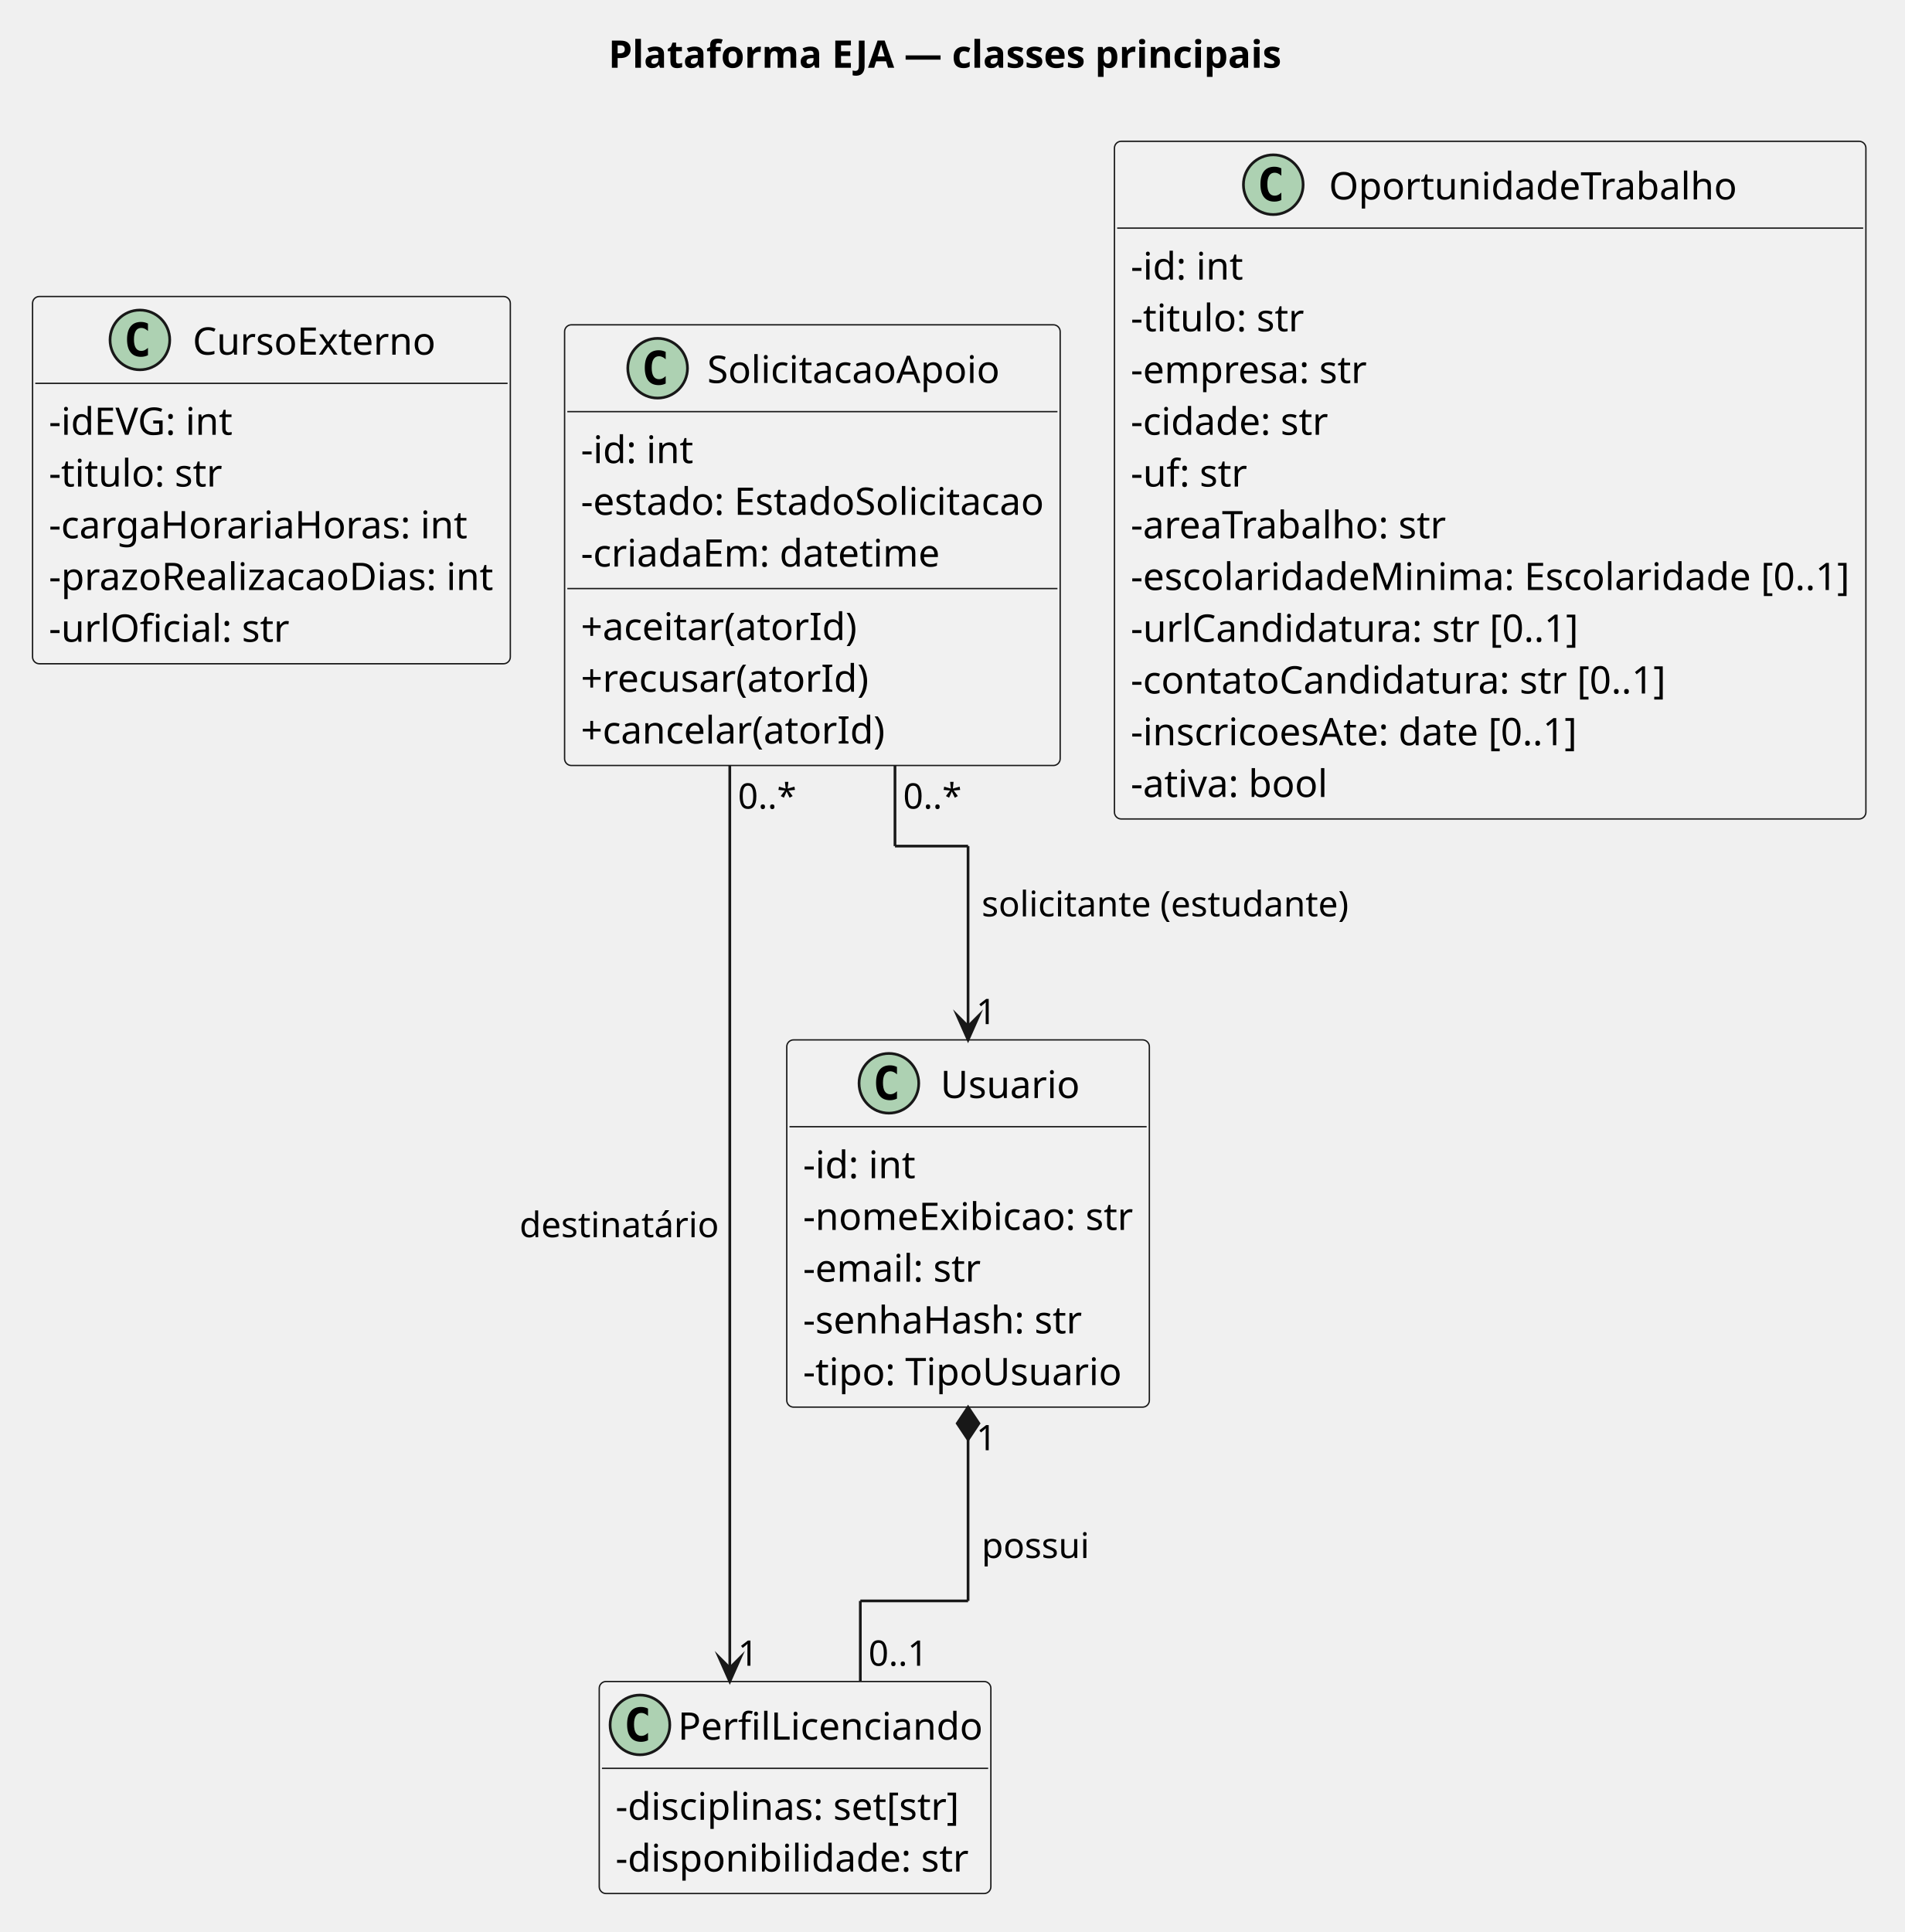
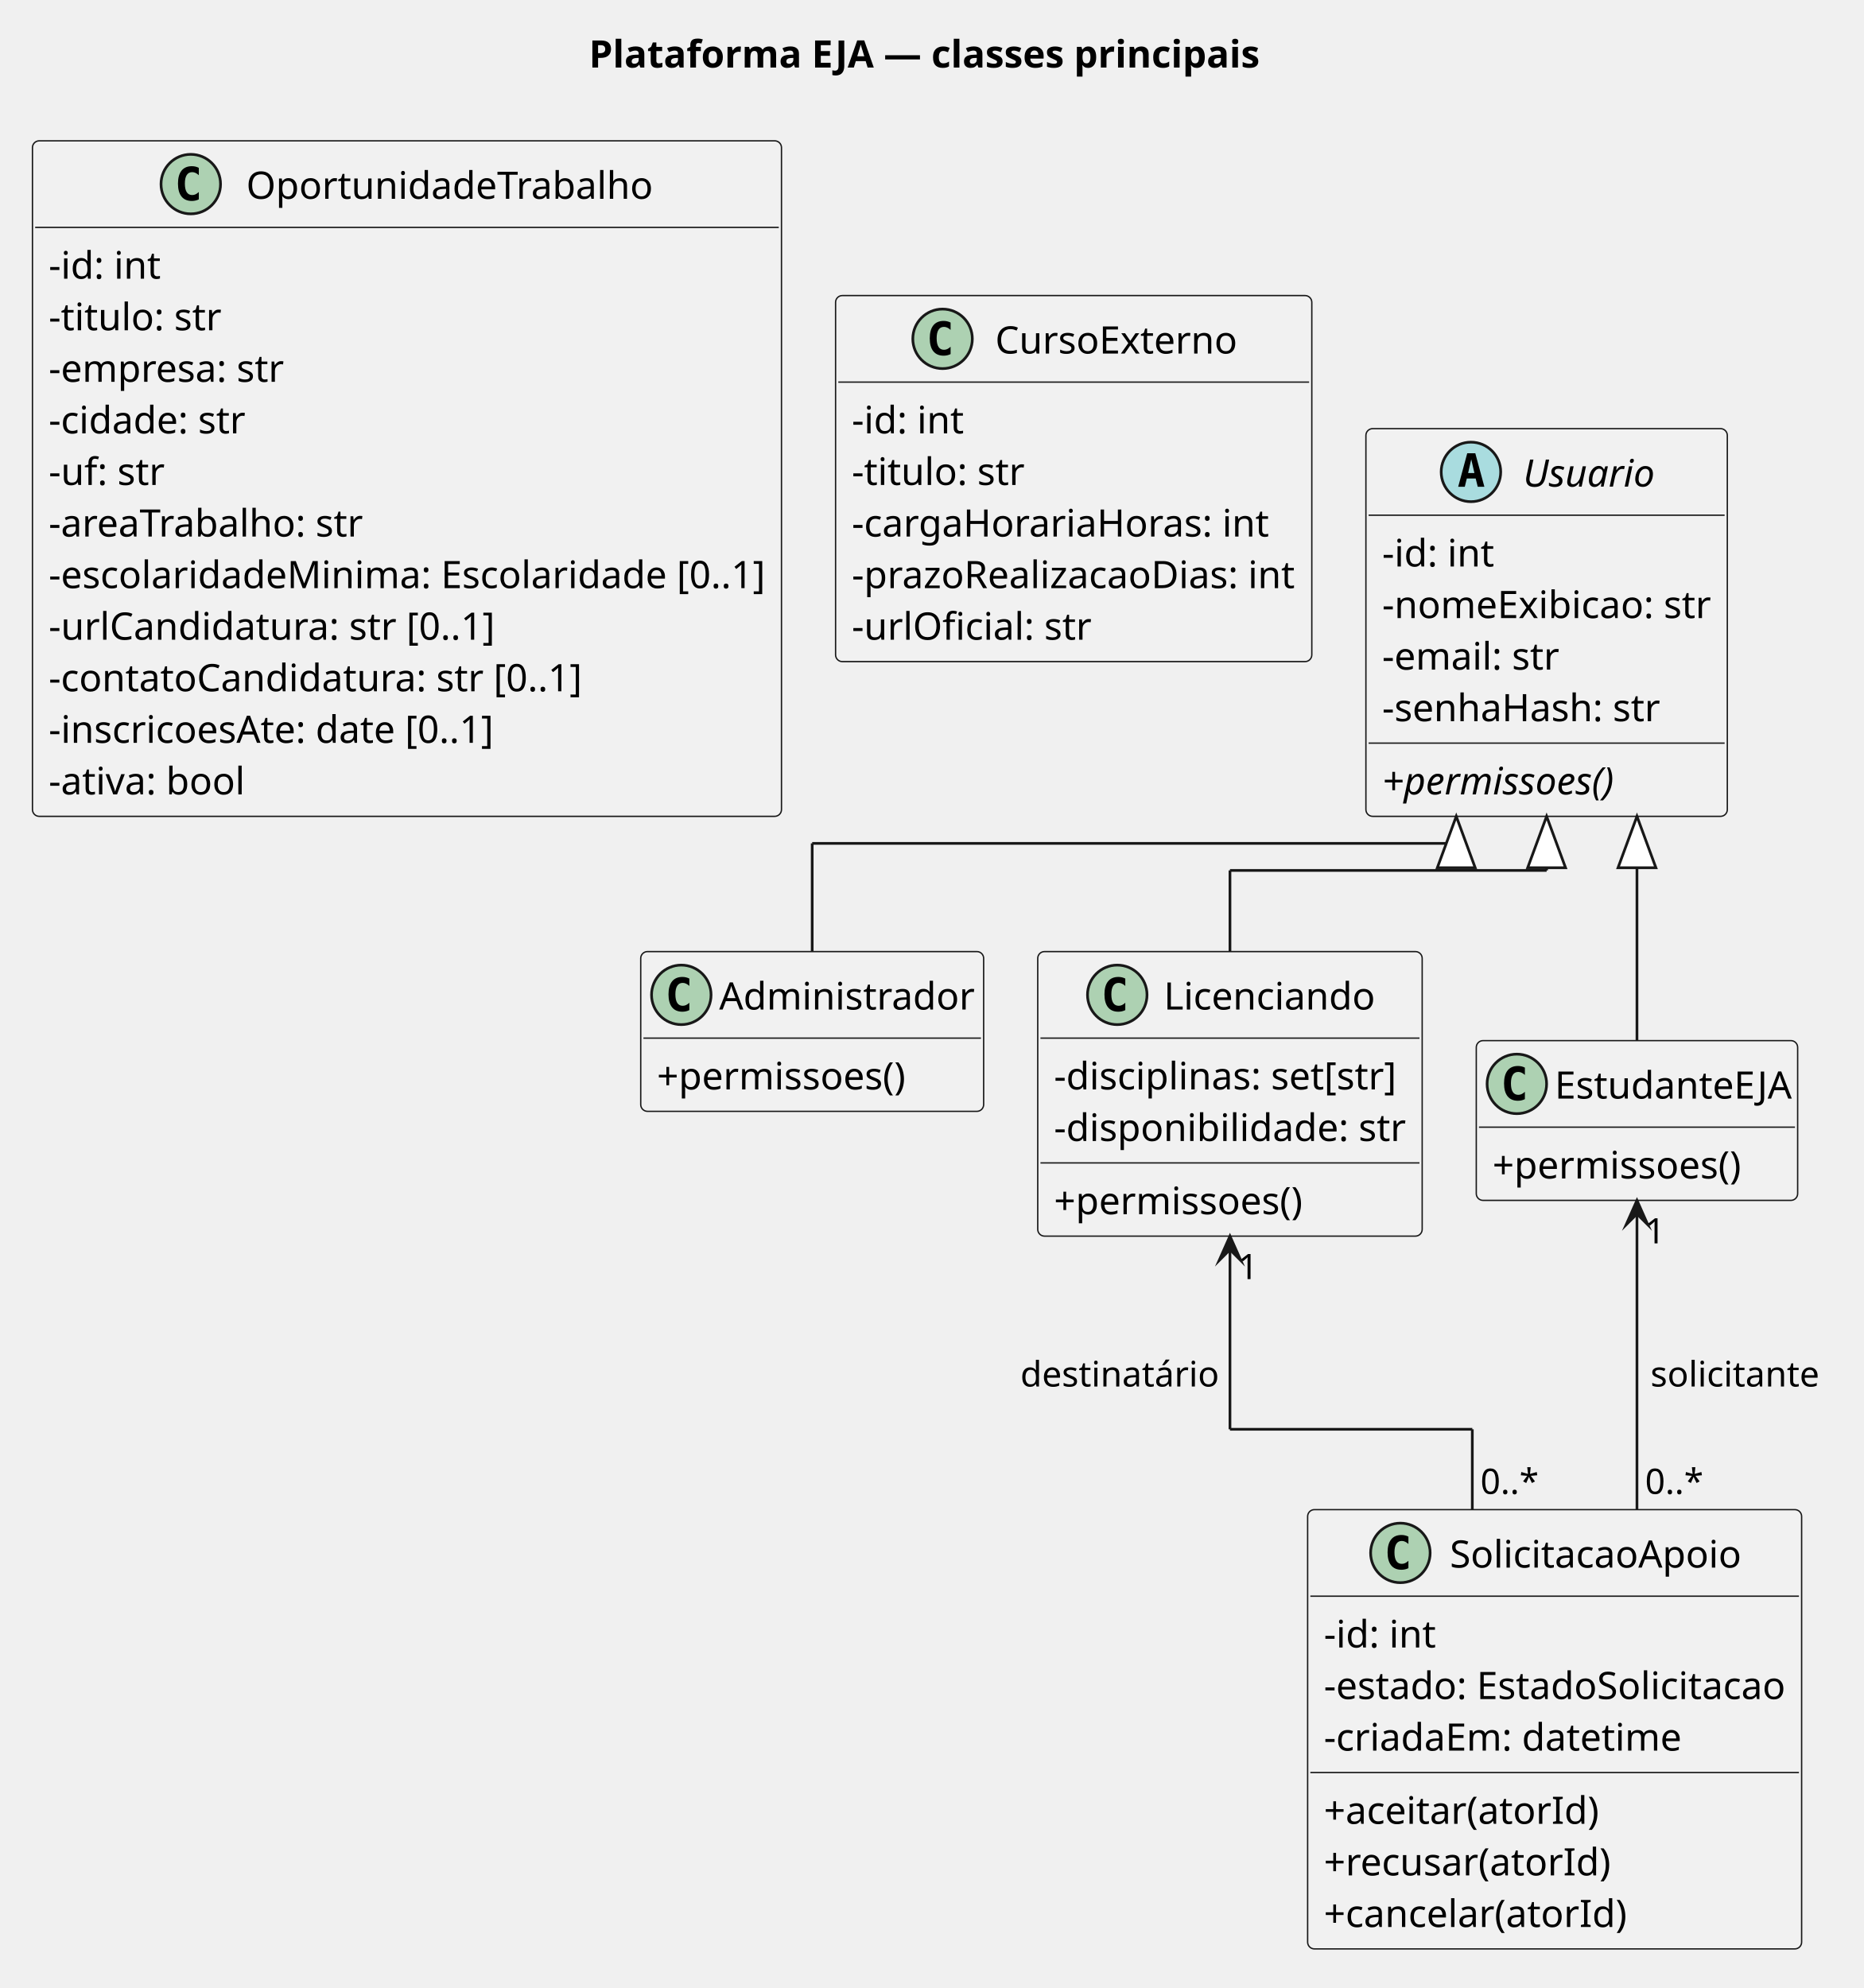
- <svg xmlns="http://www.w3.org/2000/svg" version="1.1" data-diagram-type="CLASS" style="width:702px;height:712px;background:#FFFFFF;" width="702px" height="712px" viewBox="0 0 702 712" zoomAndPan="magnify" preserveAspectRatio="none" contentStyleType="text/css">
+ <svg xmlns="http://www.w3.org/2000/svg" version="1.1" data-diagram-type="CLASS" style="width:689px;height:735px;background:#FFFFFF;" width="689px" height="735px" viewBox="0 0 689 735" zoomAndPan="magnify" preserveAspectRatio="none" contentStyleType="text/css">
  <defs />
  <g font-family="sans-serif" lengthAdjust="spacing">
    <g class="title" data-source-line="2">
-       <text x="224.231" y="24.966" fill="#000" font-size="14" textLength="247.155" font-weight="700">Plataforma EJA — classes principais</text>
+       <text x="217.742" y="24.966" fill="#000" font-size="14" textLength="247.155" font-weight="700">Plataforma EJA — classes principais</text>
    </g>
    <g class="entity" data-qualified-name="Usuario" id="ent0001" data-source-line="7">
-       <rect x="289.942" y="383.227" width="133.618" height="135.34" fill="#F1F1F1" style="stroke:#181818;stroke-width:0.5;" rx="2.5" ry="2.5" />
-       <ellipse cx="327.581" cy="399.227" rx="11" ry="11" fill="#ADD1B2" style="stroke:#181818;stroke-width:1;" />
-       <path d="M330.55,404.868 Q329.972,405.165 329.331,405.305 Q328.69,405.461 327.987,405.461 Q325.487,405.461 324.159,403.821 Q322.847,402.165 322.847,399.04 Q322.847,395.915 324.159,394.258 Q325.487,392.602 327.987,392.602 Q328.69,392.602 329.331,392.758 Q329.987,392.915 330.55,393.211 L330.55,395.93 Q329.925,395.352 329.331,395.086 Q328.737,394.805 328.112,394.805 Q326.768,394.805 326.081,395.883 Q325.393,396.946 325.393,399.04 Q325.393,401.133 326.081,402.211 Q326.768,403.274 328.112,403.274 Q328.737,403.274 329.331,403.008 Q329.925,402.727 330.55,402.149 L330.55,404.868 Z " fill="#000" />
-       <text x="346.612" y="404.659" fill="#000" font-size="14" textLength="51.31">Usuario</text>
-       <line x1="290.942" y1="415.227" x2="422.56" y2="415.227" style="stroke:#181818;stroke-width:0.5;" />
-       <text x="295.942" y="434.193" fill="#000" font-size="14" textLength="41.44">-id: int</text>
-       <text x="295.942" y="453.261" fill="#000" font-size="14" textLength="121.618">-nomeExibicao: str</text>
-       <text x="295.942" y="472.329" fill="#000" font-size="14" textLength="65.506">-email: str</text>
-       <text x="295.942" y="491.397" fill="#000" font-size="14" textLength="102.788">-senhaHash: str</text>
-       <text x="295.942" y="510.465" fill="#000" font-size="14" textLength="117.432">-tipo: TipoUsuario</text>
+       <rect x="504.986" y="158.475" width="133.618" height="143.34" fill="#F1F1F1" style="stroke:#181818;stroke-width:0.5;" rx="2.5" ry="2.5" />
+       <ellipse cx="543.822" cy="174.475" rx="11" ry="11" fill="#A9DCDF" style="stroke:#181818;stroke-width:1;" />
+       <path d="M543.931,169.819 L542.775,174.897 L545.103,174.897 L543.931,169.819 Z M542.447,167.585 L545.431,167.585 L548.791,179.975 L546.337,179.975 L545.572,176.913 L542.291,176.913 L541.541,179.975 L539.103,179.975 L542.447,167.585 Z " fill="#000" />
+       <text x="563.119" y="179.907" fill="#000" font-size="14" textLength="48.65" font-style="italic">Usuario</text>
+       <line x1="505.986" y1="190.475" x2="637.604" y2="190.475" style="stroke:#181818;stroke-width:0.5;" />
+       <text x="510.986" y="209.441" fill="#000" font-size="14" textLength="41.44">-id: int</text>
+       <text x="510.986" y="228.509" fill="#000" font-size="14" textLength="121.618">-nomeExibicao: str</text>
+       <text x="510.986" y="247.577" fill="#000" font-size="14" textLength="65.506">-email: str</text>
+       <text x="510.986" y="266.645" fill="#000" font-size="14" textLength="102.788">-senhaHash: str</text>
+       <line x1="505.986" y1="274.747" x2="637.604" y2="274.747" style="stroke:#181818;stroke-width:0.5;" />
+       <text x="510.986" y="293.713" fill="#000" font-size="14" textLength="85.666" font-style="italic">+permissoes()</text>
    </g>
-     <g class="entity" data-qualified-name="PerfilLicenciando" id="ent0002" data-source-line="15">
-       <rect x="220.835" y="619.685" width="144.322" height="78.136" fill="#F1F1F1" style="stroke:#181818;stroke-width:0.5;" rx="2.5" ry="2.5" />
-       <ellipse cx="235.835" cy="635.685" rx="11" ry="11" fill="#ADD1B2" style="stroke:#181818;stroke-width:1;" />
-       <path d="M238.804,641.325 Q238.226,641.622 237.585,641.763 Q236.945,641.919 236.242,641.919 Q233.742,641.919 232.413,640.278 Q231.101,638.622 231.101,635.497 Q231.101,632.372 232.413,630.716 Q233.742,629.06 236.242,629.06 Q236.945,629.06 237.585,629.216 Q238.242,629.372 238.804,629.669 L238.804,632.388 Q238.179,631.81 237.585,631.544 Q236.992,631.263 236.367,631.263 Q235.023,631.263 234.335,632.341 Q233.648,633.403 233.648,635.497 Q233.648,637.591 234.335,638.669 Q235.023,639.732 236.367,639.732 Q236.992,639.732 237.585,639.466 Q238.179,639.185 238.804,638.607 L238.804,641.325 Z " fill="#000" />
-       <text x="249.835" y="641.117" fill="#000" font-size="14" textLength="112.322">PerfilLicenciando</text>
-       <line x1="221.835" y1="651.685" x2="364.157" y2="651.685" style="stroke:#181818;stroke-width:0.5;" />
-       <text x="226.835" y="670.651" fill="#000" font-size="14" textLength="126.616">-disciplinas: set[str]</text>
-       <text x="226.835" y="689.718" fill="#000" font-size="14" textLength="130.13">-disponibilidade: str</text>
+     <g class="entity" data-qualified-name="EstudanteEJA" id="ent0002" data-source-line="15">
+       <rect x="545.793" y="384.736" width="118.814" height="59.068" fill="#F1F1F1" style="stroke:#181818;stroke-width:0.5;" rx="2.5" ry="2.5" />
+       <ellipse cx="560.793" cy="400.736" rx="11" ry="11" fill="#ADD1B2" style="stroke:#181818;stroke-width:1;" />
+       <path d="M563.761,406.377 Q563.183,406.673 562.543,406.814 Q561.902,406.97 561.199,406.97 Q558.699,406.97 557.371,405.33 Q556.058,403.673 556.058,400.548 Q556.058,397.423 557.371,395.767 Q558.699,394.111 561.199,394.111 Q561.902,394.111 562.543,394.267 Q563.199,394.423 563.761,394.72 L563.761,397.439 Q563.136,396.861 562.543,396.595 Q561.949,396.314 561.324,396.314 Q559.98,396.314 559.293,397.392 Q558.605,398.455 558.605,400.548 Q558.605,402.642 559.293,403.72 Q559.98,404.783 561.324,404.783 Q561.949,404.783 562.543,404.517 Q563.136,404.236 563.761,403.658 L563.761,406.377 Z " fill="#000" />
+       <text x="574.793" y="406.168" fill="#000" font-size="14" textLength="86.814">EstudanteEJA</text>
+       <line x1="546.793" y1="416.736" x2="663.606" y2="416.736" style="stroke:#181818;stroke-width:0.5;" />
+       <text x="551.793" y="435.702" fill="#000" font-size="14" textLength="91.882">+permissoes()</text>
    </g>
-     <g class="entity" data-qualified-name="SolicitacaoApoio" id="ent0003" data-source-line="20">
-       <rect x="208.065" y="119.701" width="182.631" height="162.408" fill="#F1F1F1" style="stroke:#181818;stroke-width:0.5;" rx="2.5" ry="2.5" />
-       <ellipse cx="242.352" cy="135.701" rx="11" ry="11" fill="#ADD1B2" style="stroke:#181818;stroke-width:1;" />
-       <path d="M245.321,141.342 Q244.743,141.639 244.102,141.78 Q243.462,141.936 242.759,141.936 Q240.259,141.936 238.93,140.295 Q237.618,138.639 237.618,135.514 Q237.618,132.389 238.93,130.733 Q240.259,129.076 242.759,129.076 Q243.462,129.076 244.102,129.233 Q244.759,129.389 245.321,129.686 L245.321,132.405 Q244.696,131.826 244.102,131.561 Q243.509,131.28 242.884,131.28 Q241.54,131.28 240.852,132.358 Q240.165,133.42 240.165,135.514 Q240.165,137.608 240.852,138.686 Q241.54,139.748 242.884,139.748 Q243.509,139.748 244.102,139.483 Q244.696,139.201 245.321,138.623 L245.321,141.342 Z " fill="#000" />
-       <text x="260.638" y="141.133" fill="#000" font-size="14" textLength="107.772">SolicitacaoApoio</text>
-       <line x1="209.065" y1="151.701" x2="389.697" y2="151.701" style="stroke:#181818;stroke-width:0.5;" />
-       <text x="214.065" y="170.667" fill="#000" font-size="14" textLength="41.44">-id: int</text>
-       <text x="214.065" y="189.735" fill="#000" font-size="14" textLength="170.631">-estado: EstadoSolicitacao</text>
-       <text x="214.065" y="208.803" fill="#000" font-size="14" textLength="132.271">-criadaEm: datetime</text>
-       <line x1="209.065" y1="216.905" x2="389.697" y2="216.905" style="stroke:#181818;stroke-width:0.5;" />
-       <text x="214.065" y="235.871" fill="#000" font-size="14" textLength="101.696">+aceitar(atorId)</text>
-       <text x="214.065" y="254.939" fill="#000" font-size="14" textLength="106.316">+recusar(atorId)</text>
-       <text x="214.065" y="274.007" fill="#000" font-size="14" textLength="112.014">+cancelar(atorId)</text>
+     <g class="entity" data-qualified-name="Licenciando" id="ent0003" data-source-line="19">
+       <rect x="383.663" y="351.815" width="142.13" height="105.204" fill="#F1F1F1" style="stroke:#181818;stroke-width:0.5;" rx="2.5" ry="2.5" />
+       <ellipse cx="413.061" cy="367.815" rx="11" ry="11" fill="#ADD1B2" style="stroke:#181818;stroke-width:1;" />
+       <path d="M416.03,373.456 Q415.452,373.752 414.811,373.893 Q414.171,374.049 413.468,374.049 Q410.968,374.049 409.639,372.409 Q408.327,370.752 408.327,367.627 Q408.327,364.502 409.639,362.846 Q410.968,361.19 413.468,361.19 Q414.171,361.19 414.811,361.346 Q415.468,361.502 416.03,361.799 L416.03,364.518 Q415.405,363.94 414.811,363.674 Q414.218,363.393 413.593,363.393 Q412.249,363.393 411.561,364.471 Q410.874,365.534 410.874,367.627 Q410.874,369.721 411.561,370.799 Q412.249,371.862 413.593,371.862 Q414.218,371.862 414.811,371.596 Q415.405,371.315 416.03,370.737 L416.03,373.456 Z " fill="#000" />
+       <text x="430.261" y="373.247" fill="#000" font-size="14" textLength="78.134">Licenciando</text>
+       <line x1="384.663" y1="383.815" x2="524.793" y2="383.815" style="stroke:#181818;stroke-width:0.5;" />
+       <text x="389.663" y="402.781" fill="#000" font-size="14" textLength="126.616">-disciplinas: set[str]</text>
+       <text x="389.663" y="421.849" fill="#000" font-size="14" textLength="130.13">-disponibilidade: str</text>
+       <line x1="384.663" y1="429.951" x2="524.793" y2="429.951" style="stroke:#181818;stroke-width:0.5;" />
+       <text x="389.663" y="448.917" fill="#000" font-size="14" textLength="91.882">+permissoes()</text>
    </g>
-     <g class="entity" data-qualified-name="CursoExterno" id="ent0004" data-source-line="30">
-       <rect x="12" y="109.272" width="176.065" height="135.34" fill="#F1F1F1" style="stroke:#181818;stroke-width:0.5;" rx="2.5" ry="2.5" />
-       <ellipse cx="51.554" cy="125.272" rx="11" ry="11" fill="#ADD1B2" style="stroke:#181818;stroke-width:1;" />
-       <path d="M54.522,130.912 Q53.944,131.209 53.304,131.35 Q52.663,131.506 51.96,131.506 Q49.46,131.506 48.132,129.865 Q46.819,128.209 46.819,125.084 Q46.819,121.959 48.132,120.303 Q49.46,118.647 51.96,118.647 Q52.663,118.647 53.304,118.803 Q53.96,118.959 54.522,119.256 L54.522,121.975 Q53.897,121.397 53.304,121.131 Q52.71,120.85 52.085,120.85 Q50.741,120.85 50.054,121.928 Q49.366,122.99 49.366,125.084 Q49.366,127.178 50.054,128.256 Q50.741,129.319 52.085,129.319 Q52.71,129.319 53.304,129.053 Q53.897,128.772 54.522,128.194 L54.522,130.912 Z " fill="#000" />
-       <text x="71.01" y="130.704" fill="#000" font-size="14" textLength="89.502">CursoExterno</text>
-       <line x1="13" y1="141.272" x2="187.065" y2="141.272" style="stroke:#181818;stroke-width:0.5;" />
-       <text x="18" y="160.238" fill="#000" font-size="14" textLength="67.816">-idEVG: int</text>
-       <text x="18" y="179.306" fill="#000" font-size="14" textLength="63.896">-titulo: str</text>
-       <text x="18" y="198.373" fill="#000" font-size="14" textLength="154.951">-cargaHorariaHoras: int</text>
-       <text x="18" y="217.441" fill="#000" font-size="14" textLength="164.065">-prazoRealizacaoDias: int</text>
-       <text x="18" y="236.509" fill="#000" font-size="14" textLength="88.648">-urlOficial: str</text>
+     <g class="entity" data-qualified-name="Administrador" id="ent0004" data-source-line="25">
+       <rect x="236.883" y="351.815" width="126.78" height="59.068" fill="#F1F1F1" style="stroke:#181818;stroke-width:0.5;" rx="2.5" ry="2.5" />
+       <ellipse cx="251.883" cy="367.815" rx="11" ry="11" fill="#ADD1B2" style="stroke:#181818;stroke-width:1;" />
+       <path d="M254.852,373.456 Q254.274,373.752 253.633,373.893 Q252.993,374.049 252.29,374.049 Q249.79,374.049 248.462,372.409 Q247.149,370.752 247.149,367.627 Q247.149,364.502 248.462,362.846 Q249.79,361.19 252.29,361.19 Q252.993,361.19 253.633,361.346 Q254.29,361.502 254.852,361.799 L254.852,364.518 Q254.227,363.94 253.633,363.674 Q253.04,363.393 252.415,363.393 Q251.071,363.393 250.383,364.471 Q249.696,365.534 249.696,367.627 Q249.696,369.721 250.383,370.799 Q251.071,371.862 252.415,371.862 Q253.04,371.862 253.633,371.596 Q254.227,371.315 254.852,370.737 L254.852,373.456 Z " fill="#000" />
+       <text x="265.883" y="373.247" fill="#000" font-size="14" textLength="94.78">Administrador</text>
+       <line x1="237.883" y1="383.815" x2="362.663" y2="383.815" style="stroke:#181818;stroke-width:0.5;" />
+       <text x="242.883" y="402.781" fill="#000" font-size="14" textLength="91.882">+permissoes()</text>
    </g>
-     <g class="entity" data-qualified-name="OportunidadeTrabalho" id="ent0005" data-source-line="38">
-       <rect x="410.697" y="52.068" width="276.921" height="249.747" fill="#F1F1F1" style="stroke:#181818;stroke-width:0.5;" rx="2.5" ry="2.5" />
-       <ellipse cx="469.231" cy="68.068" rx="11" ry="11" fill="#ADD1B2" style="stroke:#181818;stroke-width:1;" />
-       <path d="M472.199,73.709 Q471.621,74.005 470.981,74.146 Q470.34,74.302 469.637,74.302 Q467.137,74.302 465.809,72.662 Q464.496,71.005 464.496,67.88 Q464.496,64.755 465.809,63.099 Q467.137,61.443 469.637,61.443 Q470.34,61.443 470.981,61.599 Q471.637,61.755 472.199,62.052 L472.199,64.771 Q471.574,64.193 470.981,63.927 Q470.387,63.646 469.762,63.646 Q468.418,63.646 467.731,64.724 Q467.043,65.787 467.043,67.88 Q467.043,69.974 467.731,71.052 Q468.418,72.115 469.762,72.115 Q470.387,72.115 470.981,71.849 Q471.574,71.568 472.199,70.99 L472.199,73.709 Z " fill="#000" />
-       <text x="489.731" y="73.5" fill="#000" font-size="14" textLength="151.353">OportunidadeTrabalho</text>
-       <line x1="411.697" y1="84.068" x2="686.618" y2="84.068" style="stroke:#181818;stroke-width:0.5;" />
-       <text x="416.697" y="103.034" fill="#000" font-size="14" textLength="41.44">-id: int</text>
-       <text x="416.697" y="122.102" fill="#000" font-size="14" textLength="63.896">-titulo: str</text>
-       <text x="416.697" y="141.17" fill="#000" font-size="14" textLength="87.276">-empresa: str</text>
-       <text x="416.697" y="160.238" fill="#000" font-size="14" textLength="72.744">-cidade: str</text>
-       <text x="416.697" y="179.306" fill="#000" font-size="14" textLength="42.91">-uf: str</text>
-       <text x="416.697" y="198.373" fill="#000" font-size="14" textLength="117.446">-areaTrabalho: str</text>
-       <text x="416.697" y="217.441" fill="#000" font-size="14" textLength="264.921">-escolaridadeMinima: Escolaridade [0..1]</text>
-       <text x="416.697" y="236.509" fill="#000" font-size="14" textLength="165.241">-urlCandidatura: str [0..1]</text>
-       <text x="416.697" y="255.577" fill="#000" font-size="14" textLength="197.469">-contatoCandidatura: str [0..1]</text>
-       <text x="416.697" y="274.645" fill="#000" font-size="14" textLength="164.457">-inscricoesAte: date [0..1]</text>
-       <text x="416.697" y="293.713" fill="#000" font-size="14" textLength="72.548">-ativa: bool</text>
+     <g class="entity" data-qualified-name="SolicitacaoApoio" id="ent0005" data-source-line="29">
+       <rect x="483.445" y="558.137" width="182.631" height="162.408" fill="#F1F1F1" style="stroke:#181818;stroke-width:0.5;" rx="2.5" ry="2.5" />
+       <ellipse cx="517.732" cy="574.137" rx="11" ry="11" fill="#ADD1B2" style="stroke:#181818;stroke-width:1;" />
+       <path d="M520.701,579.777 Q520.123,580.074 519.482,580.215 Q518.842,580.371 518.138,580.371 Q515.638,580.371 514.31,578.731 Q512.998,577.074 512.998,573.949 Q512.998,570.824 514.31,569.168 Q515.638,567.512 518.138,567.512 Q518.842,567.512 519.482,567.668 Q520.138,567.824 520.701,568.121 L520.701,570.84 Q520.076,570.262 519.482,569.996 Q518.888,569.715 518.263,569.715 Q516.92,569.715 516.232,570.793 Q515.545,571.856 515.545,573.949 Q515.545,576.043 516.232,577.121 Q516.92,578.184 518.263,578.184 Q518.888,578.184 519.482,577.918 Q520.076,577.637 520.701,577.059 L520.701,579.777 Z " fill="#000" />
+       <text x="536.018" y="579.569" fill="#000" font-size="14" textLength="107.772">SolicitacaoApoio</text>
+       <line x1="484.445" y1="590.137" x2="665.077" y2="590.137" style="stroke:#181818;stroke-width:0.5;" />
+       <text x="489.445" y="609.103" fill="#000" font-size="14" textLength="41.44">-id: int</text>
+       <text x="489.445" y="628.171" fill="#000" font-size="14" textLength="170.631">-estado: EstadoSolicitacao</text>
+       <text x="489.445" y="647.239" fill="#000" font-size="14" textLength="132.271">-criadaEm: datetime</text>
+       <line x1="484.445" y1="655.341" x2="665.077" y2="655.341" style="stroke:#181818;stroke-width:0.5;" />
+       <text x="489.445" y="674.306" fill="#000" font-size="14" textLength="101.696">+aceitar(atorId)</text>
+       <text x="489.445" y="693.374" fill="#000" font-size="14" textLength="106.316">+recusar(atorId)</text>
+       <text x="489.445" y="712.442" fill="#000" font-size="14" textLength="112.014">+cancelar(atorId)</text>
    </g>
-     <line x1="356.751" y1="518.567" x2="356.751" y2="589.979" style="stroke:#181818;stroke-width:1;" />
-     <line x1="356.751" y1="589.979" x2="317.05" y2="589.979" style="stroke:#181818;stroke-width:1;" />
-     <line x1="317.05" y1="589.979" x2="317.05" y2="619.685" style="stroke:#181818;stroke-width:1;" />
-     <polygon points="356.751,518.567,352.751,524.567,356.751,530.567,360.751,524.567,356.751,518.567" fill="#181818" style="stroke:#181818;stroke-width:1;stroke-linejoin:miter;stroke-miterlimit:10;" />
-     <text x="361.751" y="574.17" fill="#000" font-size="13" textLength="39.702">possui</text>
-     <text x="359.751" y="534.464" fill="#000" font-size="13">1</text>
-     <text x="320.05" y="613.876" fill="#000" font-size="13" textLength="21.84">0..1</text>
-     <line x1="329.82" y1="282.109" x2="329.82" y2="311.815" style="stroke:#181818;stroke-width:1;" />
-     <line x1="329.82" y1="311.815" x2="356.751" y2="311.815" style="stroke:#181818;stroke-width:1;" />
-     <line x1="356.751" y1="311.815" x2="356.751" y2="383.227" style="stroke:#181818;stroke-width:1;" />
-     <polygon points="356.751,383.227,360.751,374.227,356.751,378.227,352.751,374.227,356.751,383.227" fill="#181818" style="stroke:#181818;stroke-width:1;stroke-linejoin:miter;stroke-miterlimit:10;" />
-     <text x="361.751" y="337.712" fill="#000" font-size="13" textLength="135.252">solicitante (estudante)</text>
-     <text x="332.82" y="298.006" fill="#000" font-size="13" textLength="21.567">0..*</text>
-     <text x="359.751" y="377.418" fill="#000" font-size="13">1</text>
-     <line x1="268.942" y1="282.109" x2="268.942" y2="619.685" style="stroke:#181818;stroke-width:1;" />
-     <polygon points="268.942,619.685,272.942,610.685,268.942,614.685,264.942,610.685,268.942,619.685" fill="#181818" style="stroke:#181818;stroke-width:1;stroke-linejoin:miter;stroke-miterlimit:10;" />
-     <text x="191.44" y="455.941" fill="#000" font-size="13" textLength="73.502">destinatário</text>
-     <text x="271.942" y="298.006" fill="#000" font-size="13" textLength="21.567">0..*</text>
-     <text x="271.942" y="613.876" fill="#000" font-size="13">1</text>
+     <g class="entity" data-qualified-name="CursoExterno" id="ent0006" data-source-line="39">
+       <rect x="308.921" y="109.272" width="176.065" height="135.34" fill="#F1F1F1" style="stroke:#181818;stroke-width:0.5;" rx="2.5" ry="2.5" />
+       <ellipse cx="348.475" cy="125.272" rx="11" ry="11" fill="#ADD1B2" style="stroke:#181818;stroke-width:1;" />
+       <path d="M351.443,130.912 Q350.865,131.209 350.225,131.35 Q349.584,131.506 348.881,131.506 Q346.381,131.506 345.053,129.865 Q343.74,128.209 343.74,125.084 Q343.74,121.959 345.053,120.303 Q346.381,118.647 348.881,118.647 Q349.584,118.647 350.225,118.803 Q350.881,118.959 351.443,119.256 L351.443,121.975 Q350.818,121.397 350.225,121.131 Q349.631,120.85 349.006,120.85 Q347.662,120.85 346.975,121.928 Q346.287,122.99 346.287,125.084 Q346.287,127.178 346.975,128.256 Q347.662,129.319 349.006,129.319 Q349.631,129.319 350.225,129.053 Q350.818,128.772 351.443,128.194 L351.443,130.912 Z " fill="#000" />
+       <text x="367.931" y="130.704" fill="#000" font-size="14" textLength="89.502">CursoExterno</text>
+       <line x1="309.921" y1="141.272" x2="483.986" y2="141.272" style="stroke:#181818;stroke-width:0.5;" />
+       <text x="314.921" y="160.238" fill="#000" font-size="14" textLength="41.44">-id: int</text>
+       <text x="314.921" y="179.306" fill="#000" font-size="14" textLength="63.896">-titulo: str</text>
+       <text x="314.921" y="198.373" fill="#000" font-size="14" textLength="154.951">-cargaHorariaHoras: int</text>
+       <text x="314.921" y="217.441" fill="#000" font-size="14" textLength="164.065">-prazoRealizacaoDias: int</text>
+       <text x="314.921" y="236.509" fill="#000" font-size="14" textLength="88.648">-urlOficial: str</text>
+     </g>
+     <g class="entity" data-qualified-name="OportunidadeTrabalho" id="ent0007" data-source-line="47">
+       <rect x="12" y="52.068" width="276.921" height="249.747" fill="#F1F1F1" style="stroke:#181818;stroke-width:0.5;" rx="2.5" ry="2.5" />
+       <ellipse cx="70.534" cy="68.068" rx="11" ry="11" fill="#ADD1B2" style="stroke:#181818;stroke-width:1;" />
+       <path d="M73.503,73.709 Q72.924,74.005 72.284,74.146 Q71.643,74.302 70.94,74.302 Q68.44,74.302 67.112,72.662 Q65.799,71.005 65.799,67.88 Q65.799,64.755 67.112,63.099 Q68.44,61.443 70.94,61.443 Q71.643,61.443 72.284,61.599 Q72.94,61.755 73.503,62.052 L73.503,64.771 Q72.878,64.193 72.284,63.927 Q71.69,63.646 71.065,63.646 Q69.721,63.646 69.034,64.724 Q68.346,65.787 68.346,67.88 Q68.346,69.974 69.034,71.052 Q69.721,72.115 71.065,72.115 Q71.69,72.115 72.284,71.849 Q72.878,71.568 73.503,70.99 L73.503,73.709 Z " fill="#000" />
+       <text x="91.034" y="73.5" fill="#000" font-size="14" textLength="151.353">OportunidadeTrabalho</text>
+       <line x1="13" y1="84.068" x2="287.921" y2="84.068" style="stroke:#181818;stroke-width:0.5;" />
+       <text x="18" y="103.034" fill="#000" font-size="14" textLength="41.44">-id: int</text>
+       <text x="18" y="122.102" fill="#000" font-size="14" textLength="63.896">-titulo: str</text>
+       <text x="18" y="141.17" fill="#000" font-size="14" textLength="87.276">-empresa: str</text>
+       <text x="18" y="160.238" fill="#000" font-size="14" textLength="72.744">-cidade: str</text>
+       <text x="18" y="179.306" fill="#000" font-size="14" textLength="42.91">-uf: str</text>
+       <text x="18" y="198.373" fill="#000" font-size="14" textLength="117.446">-areaTrabalho: str</text>
+       <text x="18" y="217.441" fill="#000" font-size="14" textLength="264.921">-escolaridadeMinima: Escolaridade [0..1]</text>
+       <text x="18" y="236.509" fill="#000" font-size="14" textLength="165.241">-urlCandidatura: str [0..1]</text>
+       <text x="18" y="255.577" fill="#000" font-size="14" textLength="197.469">-contatoCandidatura: str [0..1]</text>
+       <text x="18" y="274.645" fill="#000" font-size="14" textLength="164.457">-inscricoesAte: date [0..1]</text>
+       <text x="18" y="293.713" fill="#000" font-size="14" textLength="72.548">-ativa: bool</text>
+     </g>
+     <line x1="605.2" y1="301.815" x2="605.2" y2="384.736" style="stroke:#181818;stroke-width:1;" />
+     <polygon points="605.2,301.815,598.2,320.815,612.2,320.815,605.2,301.815" fill="#FFF" style="stroke:#181818;stroke-width:1;stroke-linejoin:miter;stroke-miterlimit:10;" />
+     <line x1="571.795" y1="301.815" x2="571.795" y2="321.815" style="stroke:#181818;stroke-width:1;" />
+     <line x1="571.795" y1="321.815" x2="454.728" y2="321.815" style="stroke:#181818;stroke-width:1;" />
+     <line x1="454.728" y1="321.815" x2="454.728" y2="351.815" style="stroke:#181818;stroke-width:1;" />
+     <polygon points="571.795,301.815,564.795,320.815,578.795,320.815,571.795,301.815" fill="#FFF" style="stroke:#181818;stroke-width:1;stroke-linejoin:miter;stroke-miterlimit:10;" />
+     <line x1="538.391" y1="301.815" x2="538.391" y2="311.815" style="stroke:#181818;stroke-width:1;" />
+     <line x1="538.391" y1="311.815" x2="300.273" y2="311.815" style="stroke:#181818;stroke-width:1;" />
+     <line x1="300.273" y1="311.815" x2="300.273" y2="351.815" style="stroke:#181818;stroke-width:1;" />
+     <polygon points="538.391,301.815,531.391,320.815,545.391,320.815,538.391,301.815" fill="#FFF" style="stroke:#181818;stroke-width:1;stroke-linejoin:miter;stroke-miterlimit:10;" />
+     <line x1="605.2" y1="443.804" x2="605.2" y2="558.137" style="stroke:#181818;stroke-width:1;" />
+     <polygon points="605.2,443.804,601.2,452.804,605.2,448.804,609.2,452.804,605.2,443.804" fill="#181818" style="stroke:#181818;stroke-width:1;stroke-linejoin:miter;stroke-miterlimit:10;" />
+     <text x="610.2" y="512.622" fill="#000" font-size="13" textLength="62.439">solicitante</text>
+     <text x="608.2" y="459.701" fill="#000" font-size="13">1</text>
+     <text x="608.2" y="552.328" fill="#000" font-size="13" textLength="21.567">0..*</text>
+     <line x1="454.728" y1="457.019" x2="454.728" y2="528.431" style="stroke:#181818;stroke-width:1;" />
+     <line x1="454.728" y1="528.431" x2="544.322" y2="528.431" style="stroke:#181818;stroke-width:1;" />
+     <line x1="544.322" y1="528.431" x2="544.322" y2="558.137" style="stroke:#181818;stroke-width:1;" />
+     <polygon points="454.728,457.019,450.728,466.019,454.728,462.019,458.728,466.019,454.728,457.019" fill="#181818" style="stroke:#181818;stroke-width:1;stroke-linejoin:miter;stroke-miterlimit:10;" />
+     <text x="377.226" y="512.622" fill="#000" font-size="13" textLength="73.502">destinatário</text>
+     <text x="457.728" y="472.916" fill="#000" font-size="13">1</text>
+     <text x="547.322" y="552.328" fill="#000" font-size="13" textLength="21.567">0..*</text>
  </g>
</svg>
